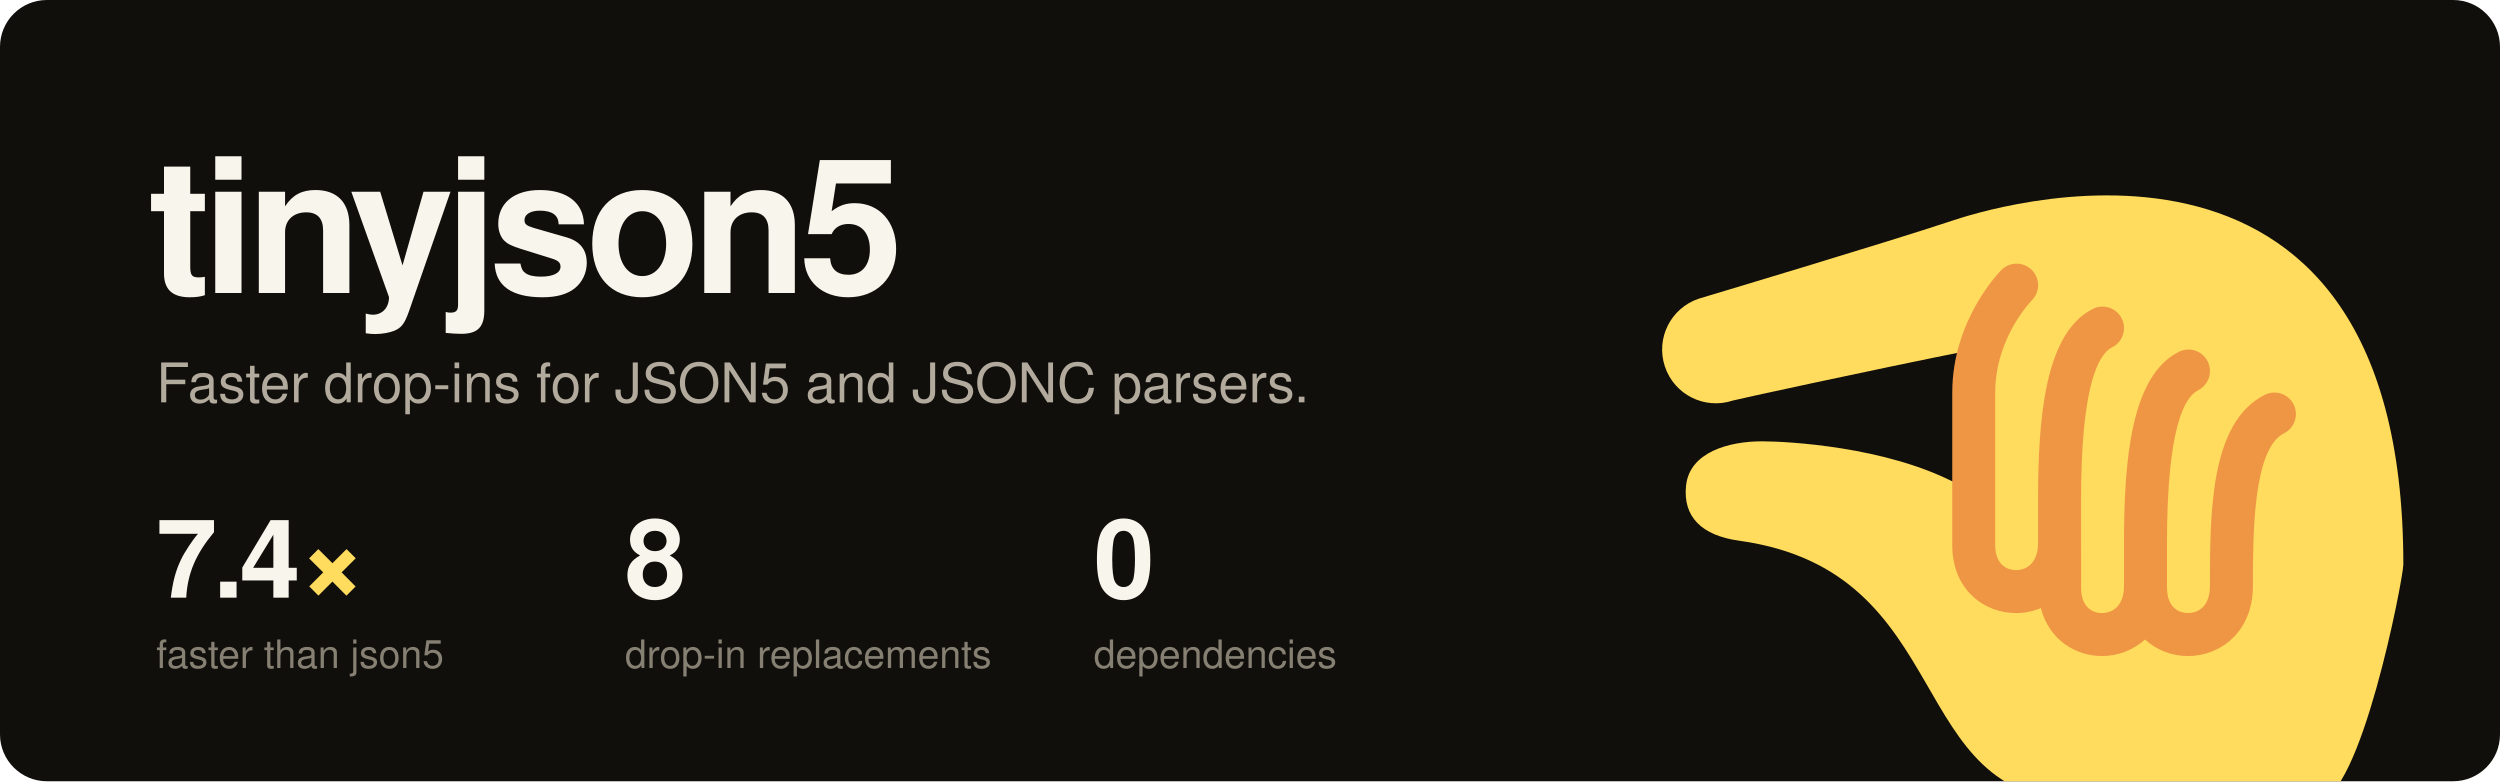
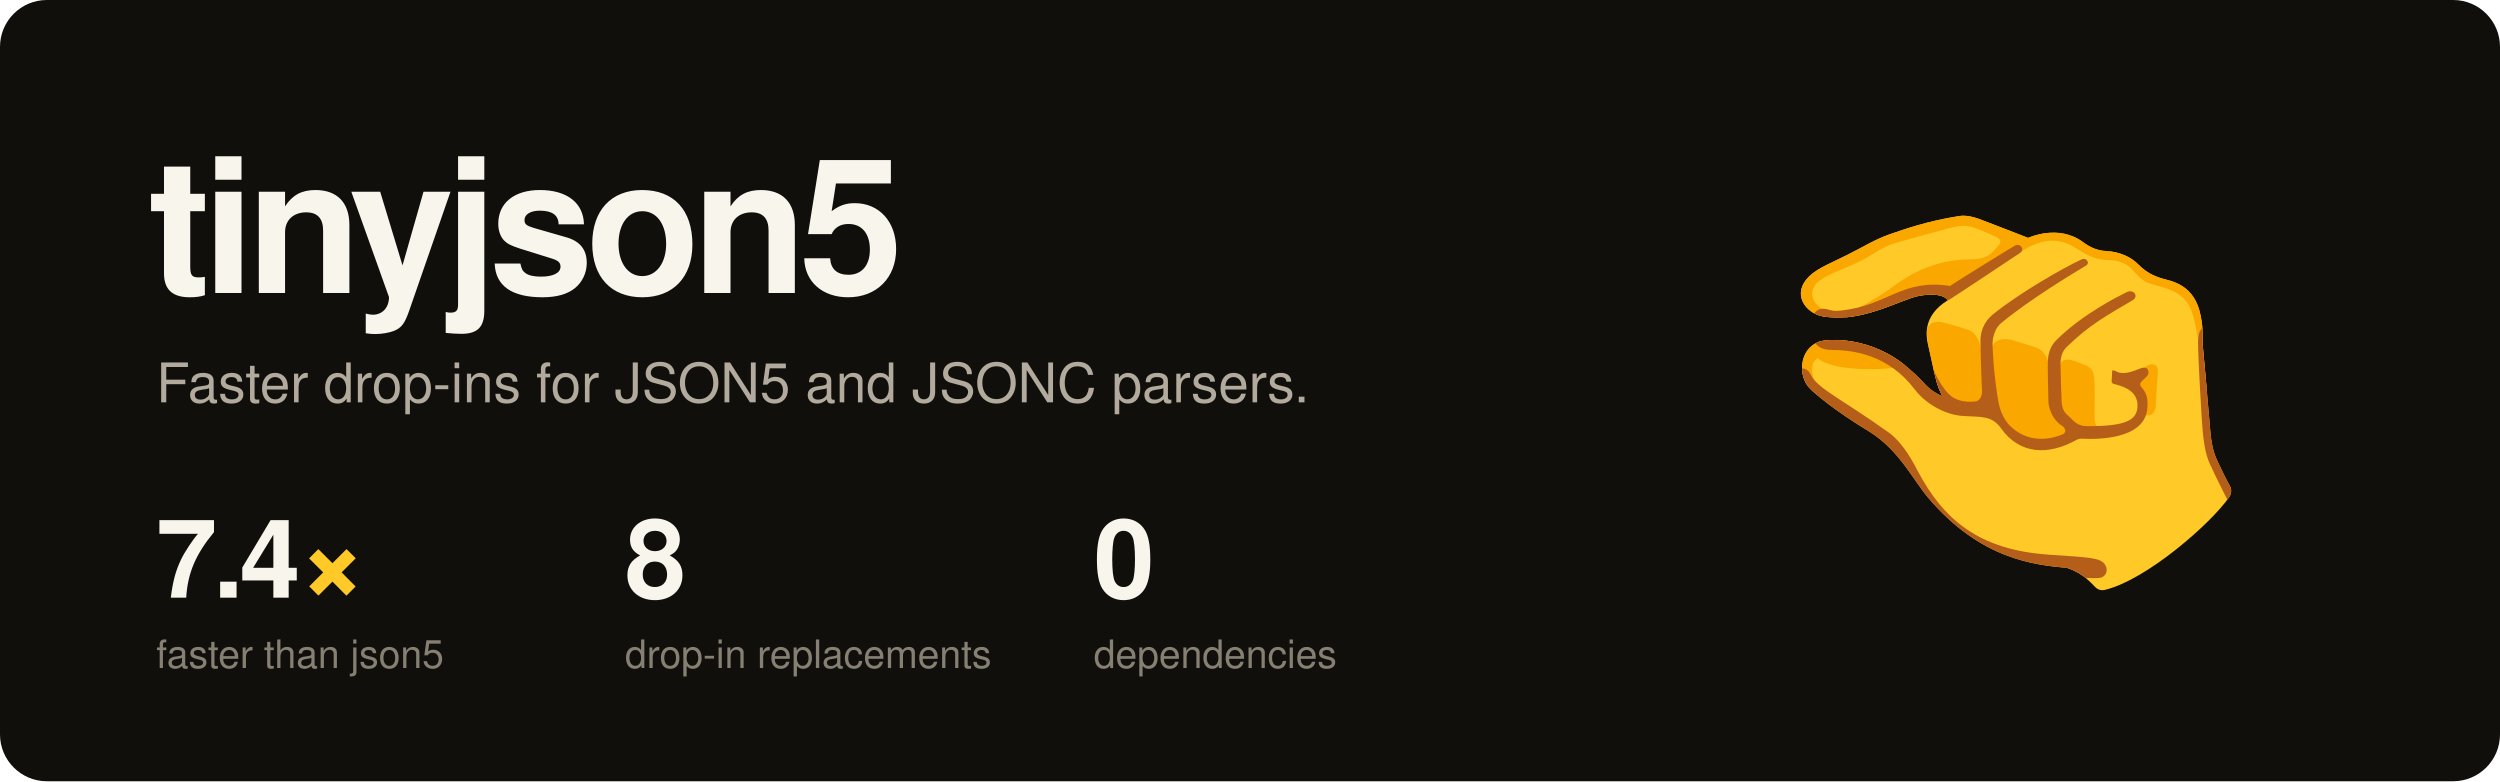
<svg xmlns="http://www.w3.org/2000/svg" width="1280" height="400" viewBox="0 0 1280 400" role="img" aria-labelledby="t">
  <clipPath id="frame">
    <rect width="1280" height="400" rx="24" />
  </clipPath>
  <g clip-path="url(#frame)">
    <rect width="1280" height="400" fill="#110f0c" />
-     <g transform="translate(1236 58) scale(-11 11)">
-       <path fill="#ffdc5d" d="M33.29 8.628C33.265 8.62 24.499 6 21.499 5c-1.2-.4-21-7-21 16 0 .637 2 11 4 11h11c8.375 0 5.642-10.68 15.92-12.106 1.739-.241 2.621-1.112 2.466-2.566-.165-1.549-1.975-2.059-3.534-2.059-1.146 0-5.754.233-9.026 1.951-.286-1.809-.826-4.013-.826-6.221 5 1 11.092 2.333 11.209 2.372 1.31.434 2.726-.271 3.162-1.582.438-1.309-.27-2.724-1.58-3.161z" />
-       <path fill="#ef9645" d="M19.207 7.293c-.389-.391-1.023-.392-1.414-.001-.391.39-.392 1.023-.001 1.415.017.017 1.704 1.737 1.704 4.293v7.109c0 .852-.501 1.154-.97 1.154-.496 0-1.025-.332-1.025-1.264v-2c0-3.767-.303-7.77-2.553-8.895-.495-.247-1.095-.046-1.342.447-.247.494-.047 1.095.447 1.342.66.33 1.447 1.831 1.447 7.105v.996s-.004 1.001-.004 3.114c0 .852-.501 1.154-.97 1.154-.496 0-1.025-.332-1.025-1.264v-2c0-3.767-.303-7.77-2.553-8.895-.495-.248-1.095-.046-1.342.447-.247.494-.047 1.095.447 1.342.66.33 1.447 1.831 1.447 7.105v2c0 .021.005.039.005.06-.001.017-.01.032-.01.049 0 .852-.501 1.154-.97 1.154-.496.004-1.025-.328-1.025-1.26 0-3.394 0-7.618-2.553-8.895-.495-.248-1.095-.046-1.342.447-.247.494-.047 1.095.447 1.342C7.5 15.618 7.5 19.613 7.5 22c0 2.143 1.522 3.264 3.025 3.264.722 0 1.445-.263 1.999-.769.56.505 1.281.769 2.001.769 1.236 0 2.473-.769 2.846-2.232.368.151.761.232 1.154.232 1.476 0 2.97-1.083 2.97-3.154V13c0-3.375-2.194-5.613-2.288-5.707z" />
+     <g transform="translate(900 72) scale(2)">
+       <clipPath id="hand">
+         <path d="M47.3,65.5c-0.7-1.2-1.4-3-1.8-4.8c-0.4-1.4-1.6-7.3-2-8.9c-0.4-1.7-1.3-7,5.1-10.9c-1.2-2.1-6.5-1.6-9.1-0.7C33,42.5,25.1,46.5,16.7,45c-4.5-0.8-8.2-5.8-3.5-10.3c2.3-2.2,6.1-3.6,9.8-5.5c4-2,7-3.9,10.7-5.2c4.1-1.4,9.6-3.4,17.9-4.7c2-0.3,4,0.4,4.9,0.7c0.9,0.3,12.7,4.9,12.7,4.9s7.8-3.7,14.2,1.2c2.7,2,4.9,2.1,6,2.2c2.9,0.1,6.1,1.4,8,3.4c2,2,3.8,2.9,6.1,3.6c2.3,0.7,8.4,1.4,9.9,9.7c0.7,3.6,0.3,4.5,0.5,7.4c0.3,2.9,1,11.1,2,22.6c0.2,1.9,0.5,4.3,1.7,6.9s2.7,5.6,3.2,6.4s0.6,2.1-0.3,3.2c-4.5,6.4-20.7,20.8-31.6,23.5c-1.7,0.4-2.5-0.7-2.9-1.1c-0.5-0.4-2.4-3-6.8-4.5c-8.3-0.8-22.1-2.1-35.6-18c-3.9-4.6-7.4-12.2-15.2-17c-8.9-5.4-13.8-9.6-15.2-11.1c-2.9-3.1-2.7-9.8,2.4-11.8c2-0.8,13.5-1.6,23,6.8C43.5,62.4,42.7,63.3,47.3,65.5z" />
+       </clipPath>
+       <path fill="#ffca28" d="M47.3,65.5c-0.7-1.2-1.4-3-1.8-4.8c-0.4-1.4-1.6-7.3-2-8.9c-0.4-1.7-1.3-7,5.1-10.9c-1.2-2.1-6.5-1.6-9.1-0.7C33,42.5,25.1,46.5,16.7,45c-4.5-0.8-8.2-5.8-3.5-10.3c2.3-2.2,6.1-3.6,9.8-5.5c4-2,7-3.9,10.7-5.2c4.1-1.4,9.6-3.4,17.9-4.7c2-0.3,4,0.4,4.9,0.7c0.9,0.3,12.7,4.9,12.7,4.9s7.8-3.7,14.2,1.2c2.7,2,4.9,2.1,6,2.2c2.9,0.1,6.1,1.4,8,3.4c2,2,3.8,2.9,6.1,3.6c2.3,0.7,8.4,1.4,9.9,9.7c0.7,3.6,0.3,4.5,0.5,7.4c0.3,2.9,1,11.1,2,22.6c0.2,1.9,0.5,4.3,1.7,6.9s2.7,5.6,3.2,6.4s0.6,2.1-0.3,3.2c-4.5,6.4-20.7,20.8-31.6,23.5c-1.7,0.4-2.5-0.7-2.9-1.1c-0.5-0.4-2.4-3-6.8-4.5c-8.3-0.8-22.1-2.1-35.6-18c-3.9-4.6-7.4-12.2-15.2-17c-8.9-5.4-13.8-9.6-15.2-11.1c-2.9-3.1-2.7-9.8,2.4-11.8c2-0.8,13.5-1.6,23,6.8C43.5,62.4,42.7,63.3,47.3,65.5z" />
+       <g clip-path="url(#hand)">
+         <path fill="#faa700" d="M14.9,45.7c3.1,1.3,3.8-2.2,2.5-2.4c-2-0.3-5.1-3.5-2.5-6.6c1.8-2.1,7-3.8,10.4-5.4c4.2-2,6.4-4.1,10.3-5.2c2.8-0.8,11.5-3.2,13.1-3.6c2.5-0.6,4.3-1.2,7.3,0c1.9,0.7,4.4,1.9,5.1,2.2c0.7,0.3,1.4,1.1,0.7,1.9c-1.9,2.1-2.6,3.8-7.5,3.8s-12,1.2-19.6,6.9c-3.7,2.8-10.5,6.5-11.6,7c-1.1,0.6-0.9,1.9,0.3,1.6c1.2-0.2,17.8-2.3,18-2.3c0.2,0,23-13.1,25.1-14.6c4.7-3.3,9.7-4.7,14.4-1.8c2.3,1.4,4.8,3.3,8.9,3.4c6.7,0.1,6.2,4.6,10.6,6c4,1.2,8.9,1.9,10.7,7.2c1,2.8,2,7.9,2.7,19.3c3.7,0,4.8,0,4.8,0l-1.4-23.9L83.4,17.4l-33.2-2.6L5.7,33.5L10,46.1L14.9,45.7zM15.6,63.1c-1.9-2-2.5-6.2-0.3-7.4c4,3.4,16.8,3.2,21.3,2.1s1.6-4,1.6-4S19.6,45,10,51.1s-0.2,13.2,1.3,14.2S15.6,63.1,15.6,63.1zM97.9,59.1c1-1,1.4-1.3,2-1.6s2.7-0.8,2.5,1.9c-0.2,2.6-0.5,7.2-0.5,8.2s-0.5,3.6-3.5,2.5c-0.1-2.8,0.1-5.9-1.9-6.9S97.9,59.1,97.9,59.1zM88,74.2c-1-0.6-1.8-1.4-1.8-3.4s0.1-7.6,0-9.1c-0.1-1.6-0.2-3.3-2.1-4.1s-3-1.2-3.8-1.4s-2.7-0.5-3,1.6s-2.6,1.3-2.7,0.1c-0.2-1.3-0.7-4.1-3.8-5.1s-4.7-1.4-5.9-1.8c-1.3-0.4-5.1-0.5-5.1,2.9c0,3.1-2.5,1.6-2.6,0.2c-0.1-1.4-0.8-4.7-3.2-5.6c-3.1-1.1-5.5-1.7-6.9-2c-1.4-0.4-4,0-3.8,2.9c0.3,4.2,1.1,11.6,2.4,13.8s2,4.7,4.4,5.4s7.6,0.2,9.3,1.1c1.7,1,6.5,7.8,11.3,8.2c4.8,0.4,9.1-1.1,11.2-2.3c2.1-1.2,4.7-0.4,5.6-0.2C88.3,75.4,88,74.2,88,74.2z" />
+         <path fill="#b55e19" d="M115,47.2c-1,0.7-2.3,0.7-2.3,4.7s1,20.8,1.2,22.6s0.5,5.4,1.8,8.2c1.2,2.8,5.7,11.6,5.7,11.6l3.7-3.3L115,47.2zM10.1,58.3c1.4-0.2,2.8,0.1,3.5,1.7c1.6,3.4,8.1,6.3,19.6,14.5c3.1,2.1,5.6,5.9,7.7,10C47.5,97,56.6,104.8,74.6,106c10.5,0.7,12.8,0.8,14.1,2.3c1.1,1.3,0.7,3.2-1,3.6s-9-0.4-9-0.4S62.4,110,59,109.3c-3.4-0.8-38.1-23.5-43.2-33.6s-7-13.1-7.6-14.5C7.6,59.8,10.1,58.3,10.1,58.3zM48.7,40.9c1.3-0.7,17.7-11.7,18.5-12.2c1.2-0.8,0-2.6-1.4-1.8c-1.1,0.6-13.9,8.5-16.6,10.3c-12.4-1.9-15.8,5-27.9,6.3c-1.5,0.2-2.6,0-3.4-0.3c-0.8-0.2-2.6-0.5-3.5,1.2c-1,1.7,4.4,3.3,8.6,3C27.1,47.3,46.8,42,48.7,40.9zM14.3,51.2c0.6,0.9,1.3,2.4,4.8,2.4c5.3,0,14.3,1.2,21,10c3,4,8.2,6.7,12.6,6.9c4.5,0.3,7.2-0.2,9.6,3.2c4.7,6.6,12,7,19.3,2.9c0.4-0.2,0.8-0.3,1.3-0.3c3.8,0.2,16,0.3,16.8-7.6c0.2-2.2,0.1-3.9-1.6-5.7c-0.3-0.4-0.3-0.9,0.1-1.3c0.7-0.7,1.3-1.2,1.6-1.6c0.4-0.6,0.4-2.6-1.8-1.8c-1.2,0.4-4.3,2-6.4,0.7c-0.4-0.2-0.9-0.4-0.9,0.2s-0.1,1.8-0.1,2.1s-0.2,0.8,0.6,1c1.7,0.5,6.2,1.4,6,5.8c-0.2,3.5-3,5-12.7,5c-1.2,0-2.5-0.2-3.6-1.3c-0.6-0.6-1.6-1.5-2-1.9s-1-1.3-1.1-2.8s-0.3-7.9-0.3-9.3c-0.1-2,0.3-3.8,1.6-5c5.8-5.7,10.7-8.3,16.8-11.9c1.7-1,0.4-3-1.5-2.1C92,40,83,44.5,76.4,51.1c-1.5,1.5-2,3.3-2.1,4.8c-0.2,1.4,0.1,9.9,0.1,10.9s0.5,3.2,1.9,4.8c0.7,0.8,1.2,1.2,1.6,1.4c0.9,0.6,1.2,1.8,0.1,2.2c-1.9,0.8-7.8,2.8-12.9-1.7c-1.8-1.5-2.9-3.8-3.4-6.1s-1.4-8.9-1.6-14.9c-0.1-2.2,0.7-4.6,2.2-5.8C69.7,40.6,80.5,34.1,84,32c1.2-0.7,0-2.2-1.1-1.6c-4.6,2.1-16.1,8.7-22.6,14c-1.4,1.1-3.4,3.3-3.3,7.2c0.1,3.6,0.2,9.8,0.4,12.3c0.1,1.4-0.6,2.6-1.4,2.8c-1.5,0.3-3.8,0.2-5.6-0.7c-2-1-4.9-4.7-7-11.8c-0.8-2.8-12.4-5.4-15.5-5.6s-14.2-1.4-14.1,0S14.3,51.2,14.3,51.2z" />
+       </g>
    </g>
    <g font-family="ui-sans-serif, system-ui, -apple-system, 'Segoe UI', Helvetica, Arial, sans-serif">
      <text x="76" y="150" fill="#f8f5ec" font-size="96" font-weight="700" letter-spacing="-4">tinyjson5</text>
      <text x="80" y="206" fill="#b1aa9d" font-size="28">Faster drop-ins for JSON5 and JSONC parsers.</text>
-       <text x="80" y="306" fill="#f8f5ec" font-size="56" font-weight="700" letter-spacing="-2">7.4<tspan fill="#ffdc5d">×</tspan>
+       <text x="80" y="306" fill="#f8f5ec" font-size="56" font-weight="700" letter-spacing="-2">7.4<tspan fill="#ffca28">×</tspan>
      </text>
      <text x="80" y="342" fill="#868073" font-size="20">faster than json5</text>
      <text x="320" y="306" fill="#f8f5ec" font-size="56" font-weight="700" letter-spacing="-2">8</text>
      <text x="320" y="342" fill="#868073" font-size="20">drop-in replacements</text>
      <text x="560" y="306" fill="#f8f5ec" font-size="56" font-weight="700" letter-spacing="-2">0</text>
      <text x="560" y="342" fill="#868073" font-size="20">dependencies</text>
    </g>
  </g>
</svg>
